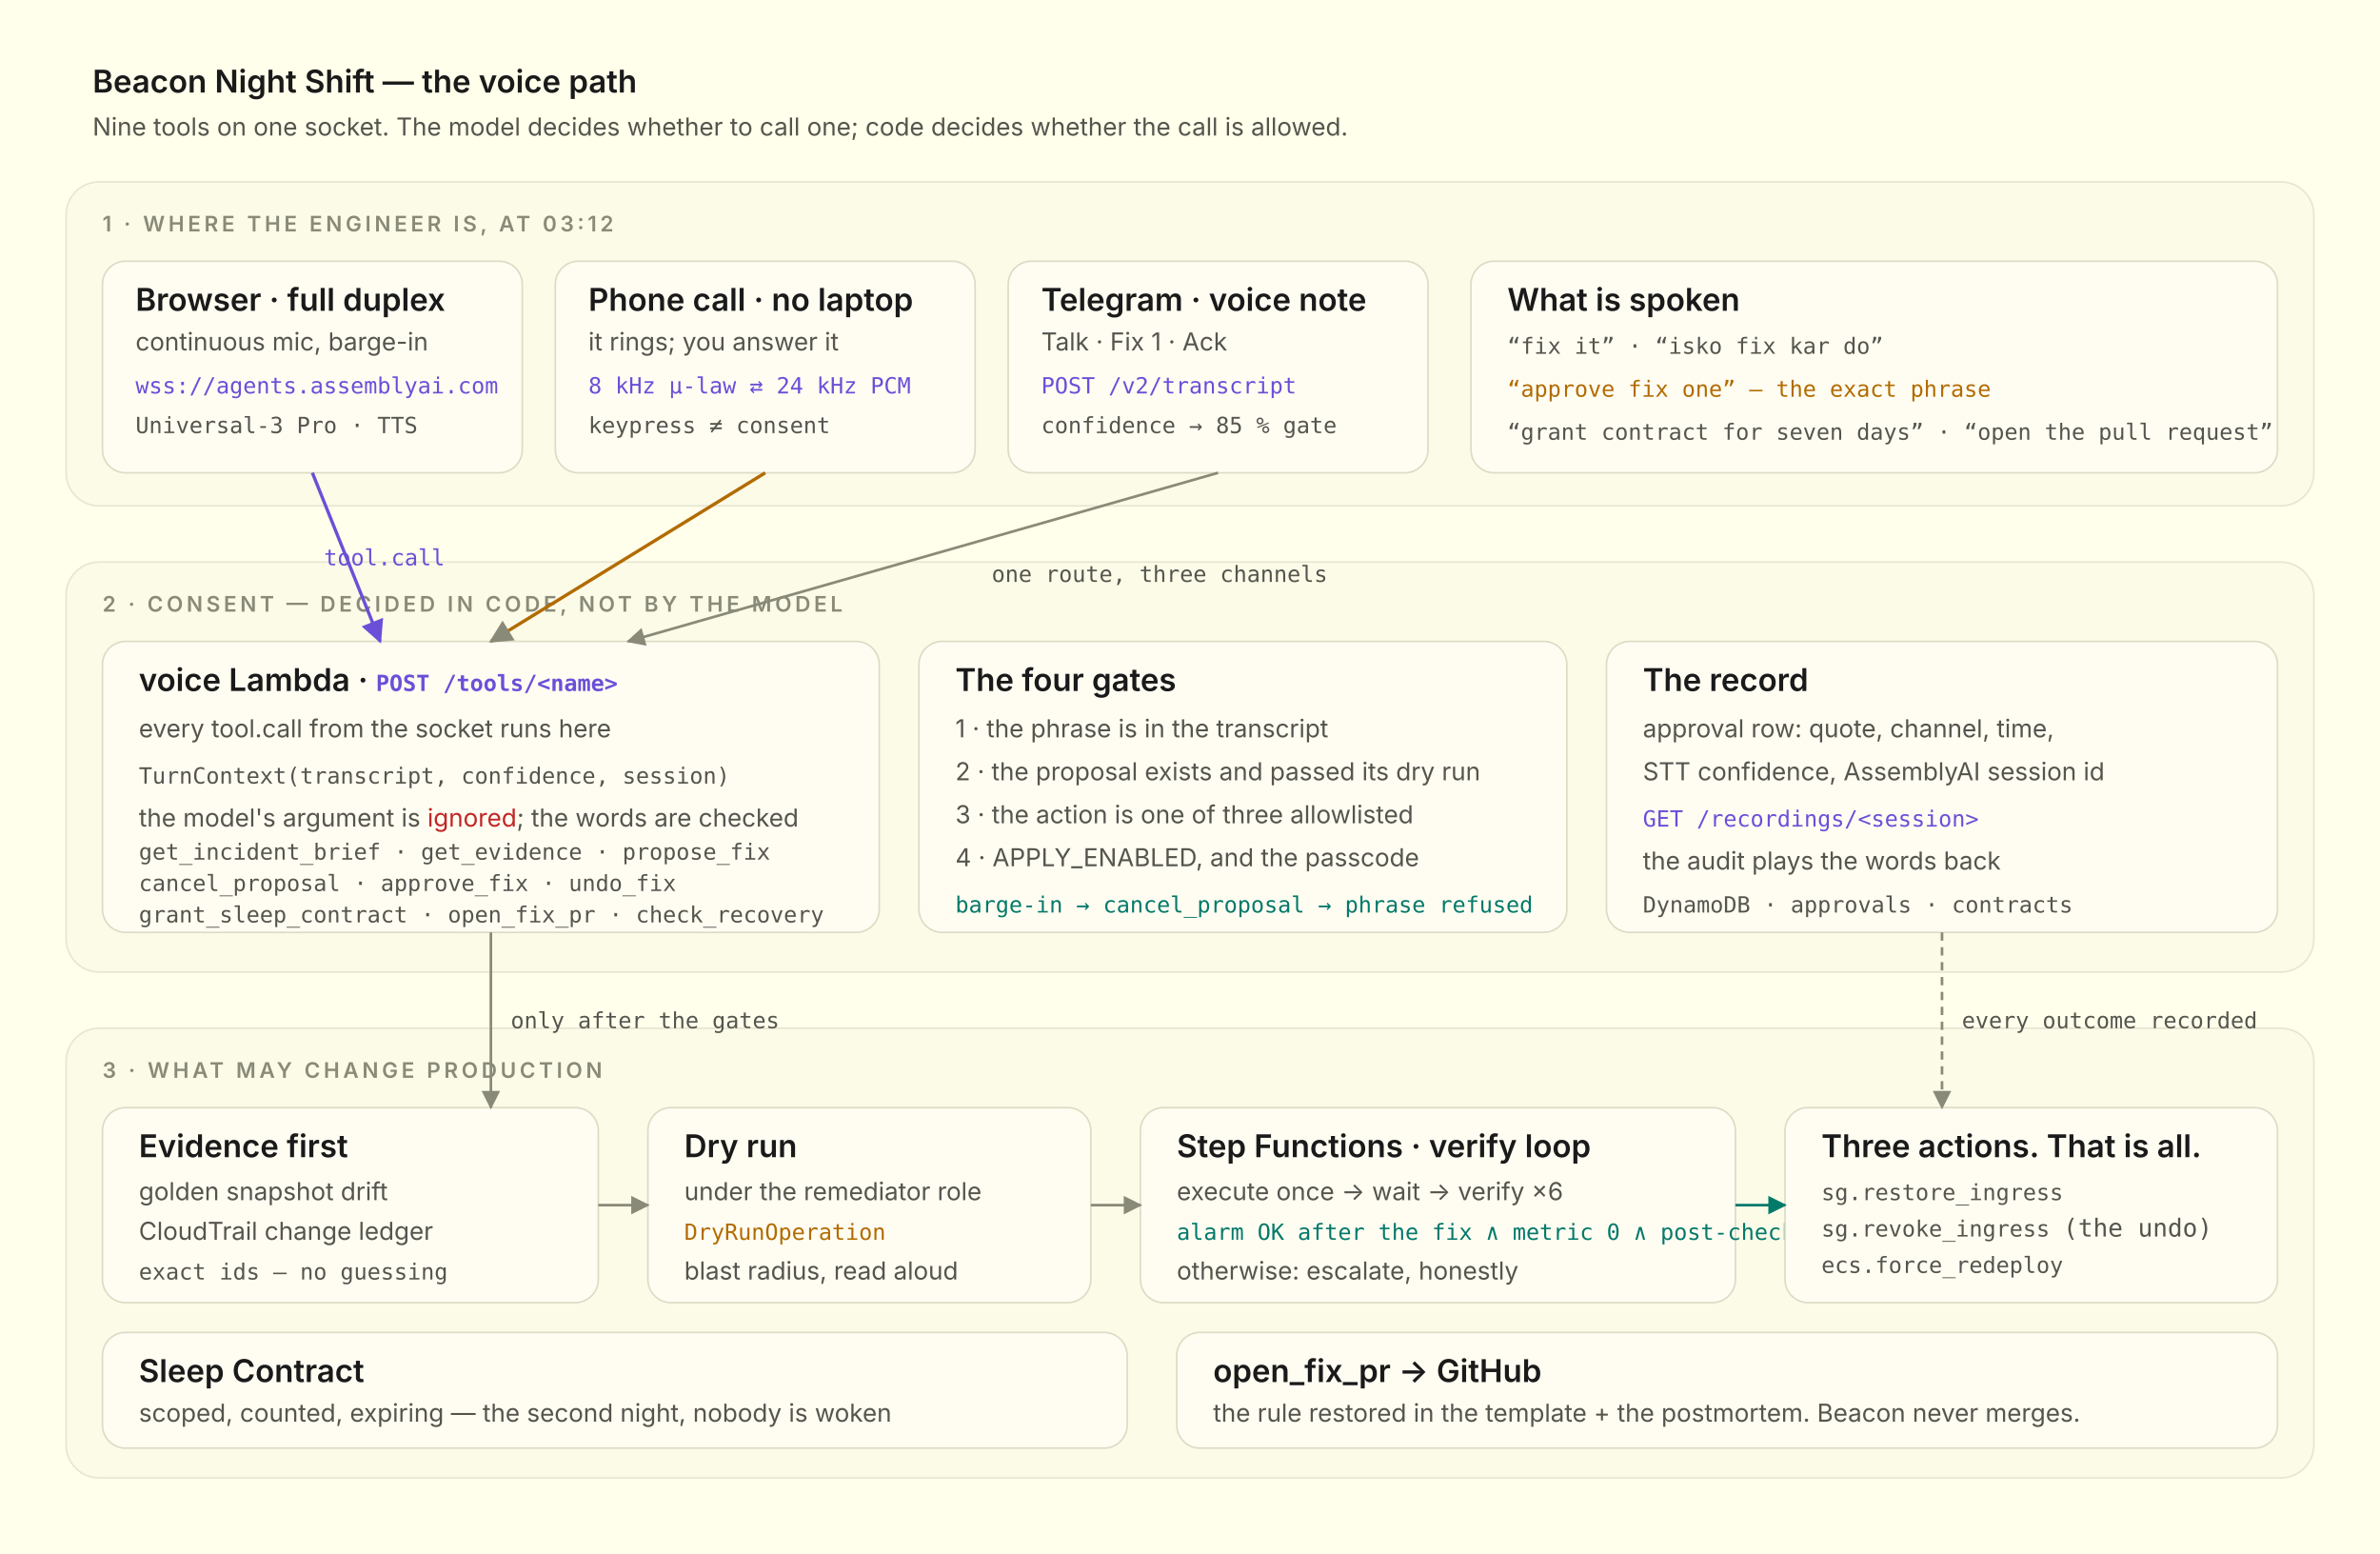
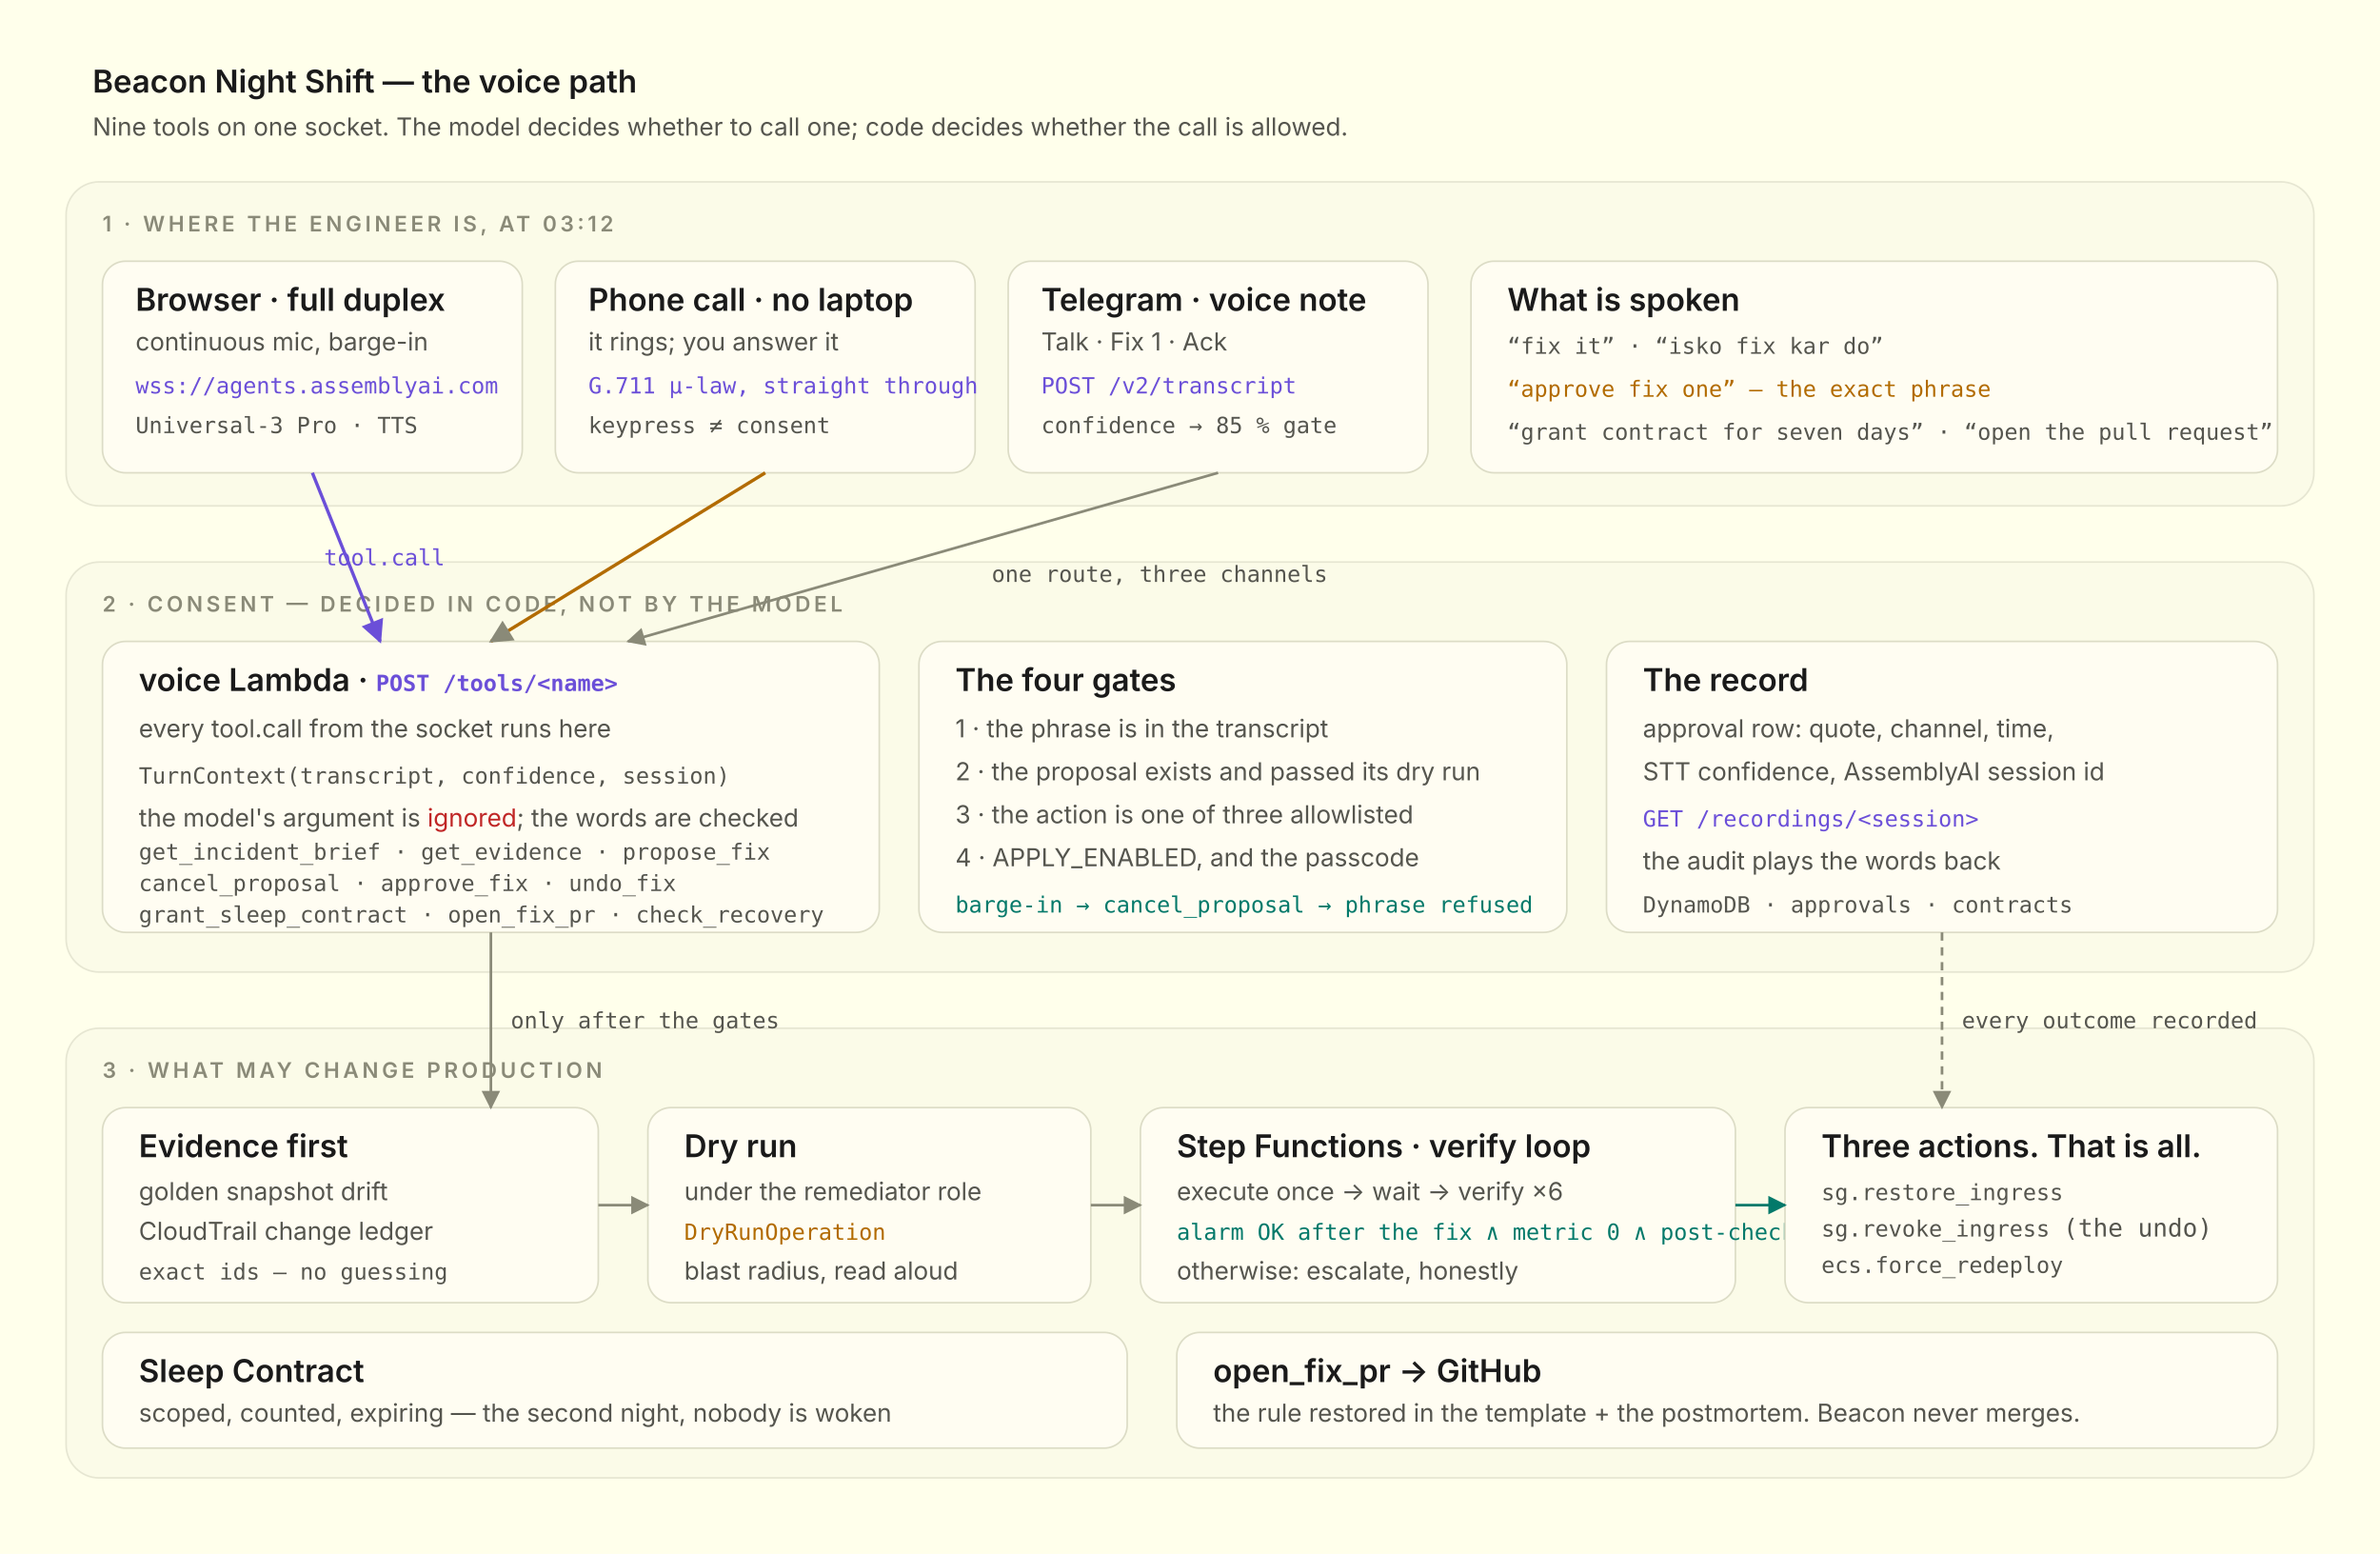
<svg xmlns="http://www.w3.org/2000/svg" viewBox="0 0 1440 940" width="1440" height="940" font-family="Geist, Inter, system-ui, sans-serif">
  <defs>
    <marker id="a" viewBox="0 0 10 10" refX="9" refY="5" markerWidth="7" markerHeight="7" orient="auto-start-reverse">
      <path d="M0 0 L10 5 L0 10 z" fill="#8A8A78" />
    </marker>
    <marker id="al" viewBox="0 0 10 10" refX="9" refY="5" markerWidth="7" markerHeight="7" orient="auto-start-reverse">
      <path d="M0 0 L10 5 L0 10 z" fill="#6B4FD8" />
    </marker>
    <marker id="ag" viewBox="0 0 10 10" refX="9" refY="5" markerWidth="7" markerHeight="7" orient="auto-start-reverse">
      <path d="M0 0 L10 5 L0 10 z" fill="#03796A" />
    </marker>
    <style>
      .t  { fill:#1A1A1A; font-size:19px; font-weight:600; }
      .s  { fill:#55554E; font-size:15px; }
      .m  { fill:#55554E; font-size:13.5px; font-family:"Geist Mono", ui-monospace, monospace; }
      .k  { fill:#8A8A78; font-size:13px; letter-spacing:.16em; font-weight:600; }
      .lil{ fill:#6B4FD8; } .grn{ fill:#03796A; } .amb{ fill:#B26B00; } .red{ fill:#C02626; }
      .box{ fill:#FFFDF2; stroke:#DCDCC6; }
      .plane { fill:#FBFBE8; stroke:#E6E6D2; }
    </style>
  </defs>
  <rect width="1440" height="940" fill="#FFFFEB" />
  <text x="56" y="56" class="t" font-size="26">Beacon Night Shift — the voice path</text>
  <text x="56" y="82" class="s">Nine tools on one socket. The model decides whether to call one; code decides whether the call is allowed.</text>
  <rect x="40" y="110" width="1360" height="196" rx="20" class="plane" />
  <text x="62" y="140" class="k">1 · WHERE THE ENGINEER IS, AT 03:12</text>
  <rect x="62" y="158" width="254" height="128" rx="14" class="box" />
  <text x="82" y="188" class="t" font-size="17">Browser · full duplex</text>
  <text x="82" y="212" class="s" font-size="14">continuous mic, barge-in</text>
  <text x="82" y="238" class="m lil" font-size="12.5">wss://agents.assemblyai.com</text>
  <text x="82" y="262" class="m" font-size="12.5">Universal-3 Pro · TTS</text>
  <rect x="336" y="158" width="254" height="128" rx="14" class="box" stroke="#B26B00" />
  <text x="356" y="188" class="t" font-size="17">Phone call · no laptop</text>
  <text x="356" y="212" class="s" font-size="14">it rings; you answer it</text>
-   <text x="356" y="238" class="m lil" font-size="12.5">8 kHz µ-law ⇄ 24 kHz PCM</text>
+   <text x="356" y="238" class="m lil" font-size="12.5">G.711 µ-law, straight through</text>
  <text x="356" y="262" class="m" font-size="12.5">keypress ≠ consent</text>
  <rect x="610" y="158" width="254" height="128" rx="14" class="box" />
  <text x="630" y="188" class="t" font-size="17">Telegram · voice note</text>
  <text x="630" y="212" class="s" font-size="14">Talk · Fix 1 · Ack</text>
  <text x="630" y="238" class="m lil" font-size="12.5">POST /v2/transcript</text>
  <text x="630" y="262" class="m" font-size="12.5">confidence → 85 % gate</text>
  <rect x="890" y="158" width="488" height="128" rx="14" class="box" />
  <text x="912" y="188" class="t">What is spoken</text>
  <text x="912" y="214" class="m">“fix it”  ·  “isko fix kar do”</text>
  <text x="912" y="240" class="m amb">“approve fix one”  — the exact phrase</text>
  <text x="912" y="266" class="m">“grant contract for seven days”  ·  “open the pull request”</text>
  <rect x="40" y="340" width="1360" height="248" rx="20" class="plane" />
  <text x="62" y="370" class="k">2 · CONSENT — DECIDED IN CODE, NOT BY THE MODEL</text>
  <rect x="62" y="388" width="470" height="176" rx="14" class="box" stroke="#6B4FD8" />
  <text x="84" y="418" class="t">voice Lambda · <tspan class="m lil" font-size="15">POST /tools/&lt;name&gt;</tspan>
  </text>
  <text x="84" y="446" class="s">every tool.call from the socket runs here</text>
  <text x="84" y="474" class="m">TurnContext(transcript, confidence, session)</text>
  <text x="84" y="500" class="s">the model's argument is <tspan class="red">ignored</tspan>; the words are checked</text>
  <text x="84" y="520" class="m" font-size="11">get_incident_brief · get_evidence · propose_fix</text>
  <text x="84" y="539" class="m" font-size="11">cancel_proposal · approve_fix · undo_fix</text>
  <text x="84" y="558" class="m" font-size="11">grant_sleep_contract · open_fix_pr · check_recovery</text>
  <rect x="556" y="388" width="392" height="176" rx="14" class="box" />
  <text x="578" y="418" class="t">The four gates</text>
  <text x="578" y="446" class="s">1 · the phrase is in the transcript</text>
  <text x="578" y="472" class="s">2 · the proposal exists and passed its dry run</text>
  <text x="578" y="498" class="s">3 · the action is one of three allowlisted</text>
  <text x="578" y="524" class="s">4 · APPLY_ENABLED, and the passcode</text>
  <text x="578" y="552" class="m grn">barge-in → cancel_proposal → phrase refused</text>
  <rect x="972" y="388" width="406" height="176" rx="14" class="box" />
  <text x="994" y="418" class="t">The record</text>
  <text x="994" y="446" class="s">approval row: quote, channel, time,</text>
  <text x="994" y="472" class="s">STT confidence, AssemblyAI session id</text>
  <text x="994" y="500" class="m lil">GET /recordings/&lt;session&gt;</text>
  <text x="994" y="526" class="s">the audit plays the words back</text>
  <text x="994" y="552" class="m">DynamoDB · approvals · contracts</text>
  <rect x="40" y="622" width="1360" height="272" rx="20" class="plane" />
  <text x="62" y="652" class="k">3 · WHAT MAY CHANGE PRODUCTION</text>
  <rect x="62" y="670" width="300" height="118" rx="14" class="box" />
  <text x="84" y="700" class="t">Evidence first</text>
  <text x="84" y="726" class="s">golden snapshot drift</text>
  <text x="84" y="750" class="s">CloudTrail change ledger</text>
  <text x="84" y="774" class="m">exact ids — no guessing</text>
  <rect x="392" y="670" width="268" height="118" rx="14" class="box" />
  <text x="414" y="700" class="t">Dry run</text>
  <text x="414" y="726" class="s">under the remediator role</text>
  <text x="414" y="750" class="m amb">DryRunOperation</text>
  <text x="414" y="774" class="s">blast radius, read aloud</text>
  <rect x="690" y="670" width="360" height="118" rx="14" class="box" stroke="#03796A" />
  <text x="712" y="700" class="t">Step Functions · verify loop</text>
  <text x="712" y="726" class="s">execute once → wait → verify ×6</text>
  <text x="712" y="750" class="m grn" font-size="11.5">alarm OK after the fix ∧ metric 0 ∧ post-check</text>
  <text x="712" y="774" class="s">otherwise: escalate, honestly</text>
  <rect x="1080" y="670" width="298" height="118" rx="14" class="box" />
  <text x="1102" y="700" class="t">Three actions. That is all.</text>
  <text x="1102" y="726" class="m">sg.restore_ingress</text>
  <text x="1102" y="748" class="m">sg.revoke_ingress <tspan class="s">(the undo)</tspan>
  </text>
  <text x="1102" y="770" class="m">ecs.force_redeploy</text>
  <rect x="62" y="806" width="620" height="70" rx="14" class="box" />
  <text x="84" y="836" class="t">Sleep Contract</text>
  <text x="84" y="860" class="s">scoped, counted, expiring — the second night, nobody is woken</text>
  <rect x="712" y="806" width="666" height="70" rx="14" class="box" stroke="#6B4FD8" />
  <text x="734" y="836" class="t">open_fix_pr → GitHub</text>
  <text x="734" y="860" class="s">the rule restored in the template + the postmortem. Beacon never merges.</text>
  <path d="M189 286 L230 388" stroke="#6B4FD8" stroke-width="2" fill="none" marker-end="url(#al)" />
  <text x="196" y="342" class="m lil">tool.call</text>
  <path d="M463 286 L297 388" stroke="#B26B00" stroke-width="2" fill="none" marker-end="url(#a)" />
  <path d="M737 286 L380 388" stroke="#8A8A78" stroke-width="1.6" fill="none" marker-end="url(#a)" />
  <text x="600" y="352" class="m">one route, three channels</text>
  <path d="M297 564 L297 670" stroke="#8A8A78" stroke-width="1.6" fill="none" marker-end="url(#a)" />
  <text x="309" y="622" class="m">only after the gates</text>
  <path d="M362 729 L392 729" stroke="#8A8A78" stroke-width="1.6" fill="none" marker-end="url(#a)" />
  <path d="M660 729 L690 729" stroke="#8A8A78" stroke-width="1.6" fill="none" marker-end="url(#a)" />
  <path d="M1050 729 L1080 729" stroke="#03796A" stroke-width="1.6" fill="none" marker-end="url(#ag)" />
  <path d="M1175 564 L1175 670" stroke="#8A8A78" stroke-width="1.6" fill="none" marker-end="url(#a)" stroke-dasharray="5 4" />
  <text x="1187" y="622" class="m">every outcome recorded</text>
</svg>
